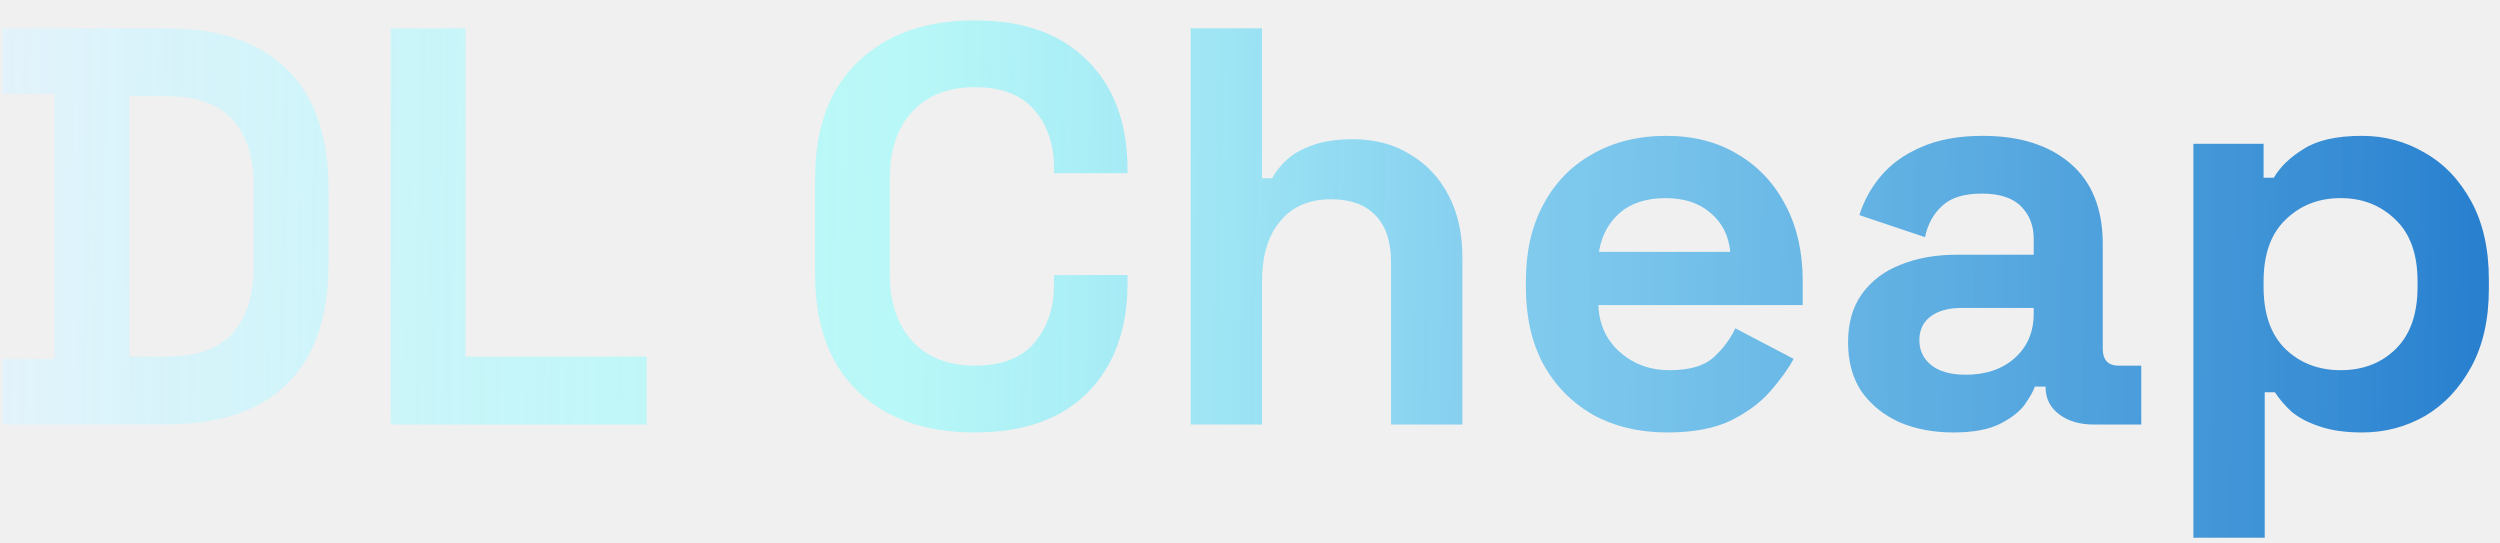
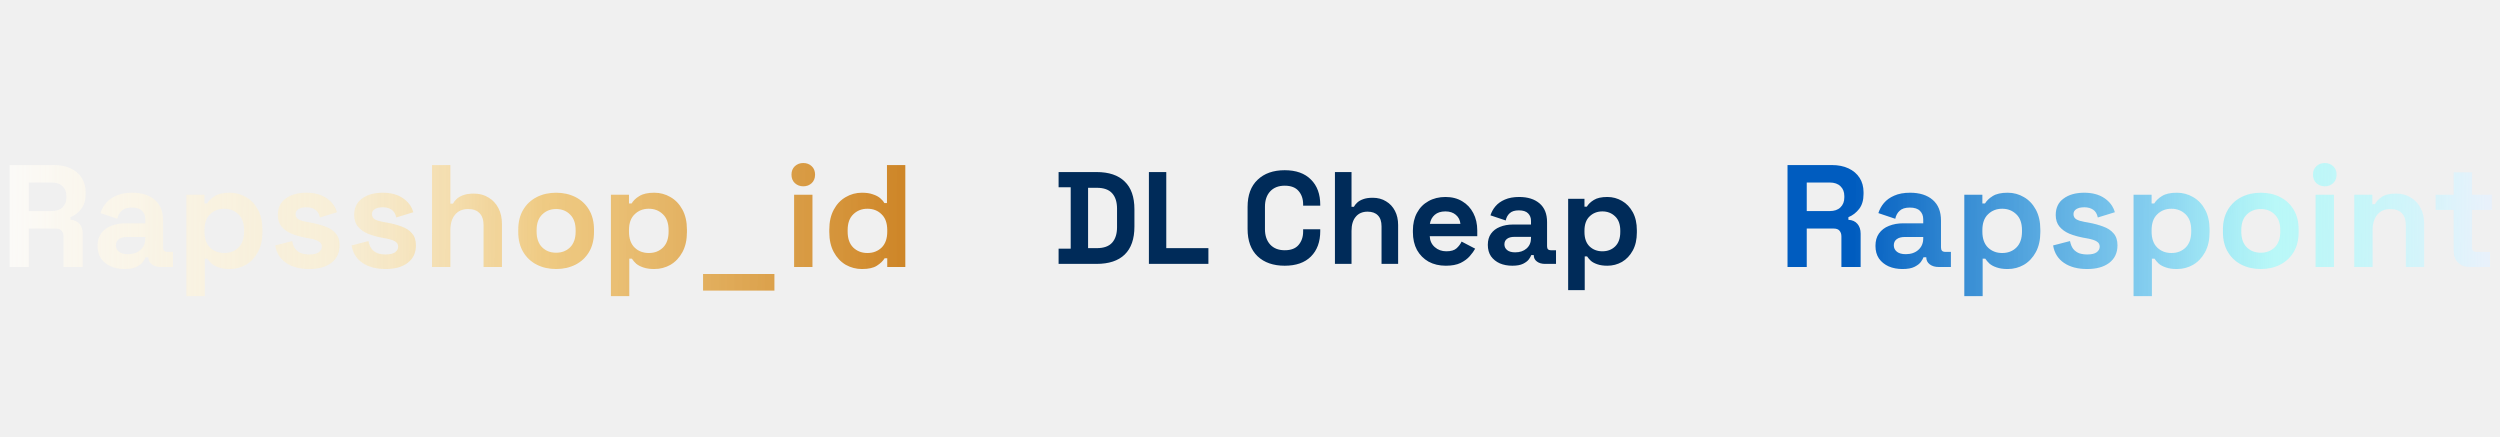
- <svg xmlns="http://www.w3.org/2000/svg" width="106" height="23" viewBox="0 0 106 23" fill="none">
-   <path d="M0.104 18V15.216H2.312V3.984H0.104V1.2H7.016C9.272 1.2 10.984 1.776 12.152 2.928C13.336 4.064 13.928 5.76 13.928 8.016V11.184C13.928 13.44 13.336 15.144 12.152 16.296C10.984 17.432 9.272 18 7.016 18H0.104ZM5.48 15.12H7.064C8.344 15.12 9.28 14.784 9.872 14.112C10.464 13.44 10.76 12.496 10.76 11.28V7.92C10.76 6.688 10.464 5.744 9.872 5.088C9.28 4.416 8.344 4.08 7.064 4.08H5.48V15.12ZM16.568 18V1.2H19.736V15.12H27.416V18H16.568ZM41.327 18.336C39.247 18.336 37.599 17.76 36.383 16.608C35.167 15.44 34.559 13.776 34.559 11.616V7.584C34.559 5.424 35.167 3.768 36.383 2.616C37.599 1.448 39.247 0.864 41.327 0.864C43.391 0.864 44.983 1.432 46.103 2.568C47.239 3.688 47.807 5.232 47.807 7.2V7.344H44.687V7.104C44.687 6.112 44.407 5.296 43.847 4.656C43.303 4.016 42.463 3.696 41.327 3.696C40.207 3.696 39.327 4.04 38.687 4.728C38.047 5.416 37.727 6.352 37.727 7.536V11.664C37.727 12.832 38.047 13.768 38.687 14.472C39.327 15.16 40.207 15.504 41.327 15.504C42.463 15.504 43.303 15.184 43.847 14.544C44.407 13.888 44.687 13.072 44.687 12.096V11.664H47.807V12C47.807 13.968 47.239 15.52 46.103 16.656C44.983 17.776 43.391 18.336 41.327 18.336ZM50.485 18V1.2H53.509V7.56H53.941C54.069 7.304 54.269 7.048 54.541 6.792C54.813 6.536 55.173 6.328 55.621 6.168C56.085 5.992 56.669 5.904 57.373 5.904C58.301 5.904 59.109 6.12 59.797 6.552C60.501 6.968 61.045 7.552 61.429 8.304C61.813 9.04 62.005 9.904 62.005 10.896V18H58.981V11.136C58.981 10.24 58.757 9.568 58.309 9.12C57.877 8.672 57.253 8.448 56.437 8.448C55.509 8.448 54.789 8.76 54.277 9.384C53.765 9.992 53.509 10.848 53.509 11.952V18H50.485ZM70.698 18.336C69.514 18.336 68.466 18.088 67.554 17.592C66.658 17.08 65.954 16.368 65.442 15.456C64.946 14.528 64.698 13.44 64.698 12.192V11.904C64.698 10.656 64.946 9.576 65.442 8.664C65.938 7.736 66.634 7.024 67.53 6.528C68.426 6.016 69.466 5.76 70.65 5.76C71.818 5.76 72.834 6.024 73.698 6.552C74.562 7.064 75.234 7.784 75.714 8.712C76.194 9.624 76.434 10.688 76.434 11.904V12.936H67.77C67.802 13.752 68.106 14.416 68.682 14.928C69.258 15.44 69.962 15.696 70.794 15.696C71.642 15.696 72.266 15.512 72.666 15.144C73.066 14.776 73.37 14.368 73.578 13.92L76.05 15.216C75.826 15.632 75.498 16.088 75.066 16.584C74.65 17.064 74.09 17.48 73.386 17.832C72.682 18.168 71.786 18.336 70.698 18.336ZM67.794 10.68H73.362C73.298 9.992 73.018 9.44 72.522 9.024C72.042 8.608 71.41 8.4 70.626 8.4C69.81 8.4 69.162 8.608 68.682 9.024C68.202 9.44 67.906 9.992 67.794 10.68ZM82.821 18.336C81.973 18.336 81.213 18.192 80.541 17.904C79.869 17.6 79.333 17.168 78.933 16.608C78.549 16.032 78.357 15.336 78.357 14.52C78.357 13.704 78.549 13.024 78.933 12.48C79.333 11.92 79.877 11.504 80.565 11.232C81.269 10.944 82.069 10.8 82.965 10.8H86.229V10.128C86.229 9.568 86.053 9.112 85.701 8.76C85.349 8.392 84.789 8.208 84.021 8.208C83.269 8.208 82.709 8.384 82.341 8.736C81.973 9.072 81.733 9.512 81.621 10.056L78.837 9.12C79.029 8.512 79.333 7.96 79.749 7.464C80.181 6.952 80.749 6.544 81.453 6.24C82.173 5.92 83.045 5.76 84.069 5.76C85.637 5.76 86.877 6.152 87.789 6.936C88.701 7.72 89.157 8.856 89.157 10.344V14.784C89.157 15.264 89.381 15.504 89.829 15.504H90.789V18H88.773C88.181 18 87.693 17.856 87.309 17.568C86.925 17.28 86.733 16.896 86.733 16.416V16.392H86.277C86.213 16.584 86.069 16.84 85.845 17.16C85.621 17.464 85.269 17.736 84.789 17.976C84.309 18.216 83.653 18.336 82.821 18.336ZM83.349 15.888C84.197 15.888 84.885 15.656 85.413 15.192C85.957 14.712 86.229 14.08 86.229 13.296V13.056H83.181C82.621 13.056 82.181 13.176 81.861 13.416C81.541 13.656 81.381 13.992 81.381 14.424C81.381 14.856 81.549 15.208 81.885 15.48C82.221 15.752 82.709 15.888 83.349 15.888ZM93 22.8V6.096H95.976V7.536H96.408C96.68 7.072 97.104 6.664 97.68 6.312C98.256 5.944 99.08 5.76 100.152 5.76C101.112 5.76 102 6 102.816 6.48C103.632 6.944 104.288 7.632 104.784 8.544C105.28 9.456 105.528 10.56 105.528 11.856V12.24C105.528 13.536 105.28 14.64 104.784 15.552C104.288 16.464 103.632 17.16 102.816 17.64C102 18.104 101.112 18.336 100.152 18.336C99.432 18.336 98.824 18.248 98.328 18.072C97.848 17.912 97.456 17.704 97.152 17.448C96.864 17.176 96.632 16.904 96.456 16.632H96.024V22.8H93ZM99.24 15.696C100.184 15.696 100.96 15.4 101.568 14.808C102.192 14.2 102.504 13.32 102.504 12.168V11.928C102.504 10.776 102.192 9.904 101.568 9.312C100.944 8.704 100.168 8.4 99.24 8.4C98.312 8.4 97.536 8.704 96.912 9.312C96.288 9.904 95.976 10.776 95.976 11.928V12.168C95.976 13.32 96.288 14.2 96.912 14.808C97.536 15.4 98.312 15.696 99.24 15.696Z" fill="url(#paint0_linear_997_1606)" />
+ <svg xmlns="http://www.w3.org/2000/svg" width="412" height="72" viewBox="0 0 412 72" fill="none">
+   <path d="M1.584 44V27.2H8.88C9.936 27.2 10.856 27.384 11.64 27.752C12.424 28.12 13.032 28.64 13.464 29.312C13.896 29.984 14.112 30.776 14.112 31.688V31.976C14.112 32.984 13.872 33.8 13.392 34.424C12.912 35.048 12.32 35.504 11.616 35.792V36.224C12.256 36.256 12.752 36.48 13.104 36.896C13.456 37.296 13.632 37.832 13.632 38.504V44H10.464V38.96C10.464 38.576 10.36 38.264 10.152 38.024C9.96 37.784 9.632 37.664 9.168 37.664H4.752V44H1.584ZM4.752 34.784H8.544C9.296 34.784 9.88 34.584 10.296 34.184C10.728 33.768 10.944 33.224 10.944 32.552V32.312C10.944 31.64 10.736 31.104 10.32 30.704C9.904 30.288 9.312 30.08 8.544 30.08H4.752V34.784ZM20.54 44.336C19.692 44.336 18.932 44.192 18.26 43.904C17.588 43.6 17.052 43.168 16.652 42.608C16.268 42.032 16.076 41.336 16.076 40.52C16.076 39.704 16.268 39.024 16.652 38.48C17.052 37.92 17.596 37.504 18.284 37.232C18.988 36.944 19.788 36.8 20.684 36.8H23.948V36.128C23.948 35.568 23.772 35.112 23.42 34.76C23.068 34.392 22.508 34.208 21.74 34.208C20.988 34.208 20.428 34.384 20.06 34.736C19.692 35.072 19.452 35.512 19.34 36.056L16.556 35.12C16.748 34.512 17.052 33.96 17.468 33.464C17.9 32.952 18.468 32.544 19.172 32.24C19.892 31.92 20.764 31.76 21.788 31.76C23.356 31.76 24.596 32.152 25.508 32.936C26.42 33.72 26.876 34.856 26.876 36.344V40.784C26.876 41.264 27.1 41.504 27.548 41.504H28.508V44H26.492C25.9 44 25.412 43.856 25.028 43.568C24.644 43.28 24.452 42.896 24.452 42.416V42.392H23.996C23.932 42.584 23.788 42.84 23.564 43.16C23.34 43.464 22.988 43.736 22.508 43.976C22.028 44.216 21.372 44.336 20.54 44.336ZM21.068 41.888C21.916 41.888 22.604 41.656 23.132 41.192C23.676 40.712 23.948 40.08 23.948 39.296V39.056H20.9C20.34 39.056 19.9 39.176 19.58 39.416C19.26 39.656 19.1 39.992 19.1 40.424C19.1 40.856 19.268 41.208 19.604 41.48C19.94 41.752 20.428 41.888 21.068 41.888ZM30.719 48.8V32.096H33.695V33.536H34.127C34.399 33.072 34.823 32.664 35.399 32.312C35.975 31.944 36.799 31.76 37.871 31.76C38.831 31.76 39.719 32 40.535 32.48C41.351 32.944 42.007 33.632 42.503 34.544C42.999 35.456 43.247 36.56 43.247 37.856V38.24C43.247 39.536 42.999 40.64 42.503 41.552C42.007 42.464 41.351 43.16 40.535 43.64C39.719 44.104 38.831 44.336 37.871 44.336C37.151 44.336 36.543 44.248 36.047 44.072C35.567 43.912 35.175 43.704 34.871 43.448C34.583 43.176 34.351 42.904 34.175 42.632H33.743V48.8H30.719ZM36.959 41.696C37.903 41.696 38.679 41.4 39.287 40.808C39.911 40.2 40.223 39.32 40.223 38.168V37.928C40.223 36.776 39.911 35.904 39.287 35.312C38.663 34.704 37.887 34.4 36.959 34.4C36.031 34.4 35.255 34.704 34.631 35.312C34.007 35.904 33.695 36.776 33.695 37.928V38.168C33.695 39.32 34.007 40.2 34.631 40.808C35.255 41.4 36.031 41.696 36.959 41.696ZM50.968 44.336C49.416 44.336 48.144 44 47.152 43.328C46.16 42.656 45.56 41.696 45.352 40.448L48.136 39.728C48.248 40.288 48.432 40.728 48.688 41.048C48.96 41.368 49.288 41.6 49.672 41.744C50.072 41.872 50.504 41.936 50.968 41.936C51.672 41.936 52.192 41.816 52.528 41.576C52.864 41.32 53.032 41.008 53.032 40.64C53.032 40.272 52.872 39.992 52.552 39.8C52.232 39.592 51.72 39.424 51.016 39.296L50.344 39.176C49.512 39.016 48.752 38.8 48.064 38.528C47.376 38.24 46.824 37.848 46.408 37.352C45.992 36.856 45.784 36.216 45.784 35.432C45.784 34.248 46.216 33.344 47.08 32.72C47.944 32.08 49.08 31.76 50.488 31.76C51.816 31.76 52.92 32.056 53.8 32.648C54.68 33.24 55.256 34.016 55.528 34.976L52.72 35.84C52.592 35.232 52.328 34.8 51.928 34.544C51.544 34.288 51.064 34.16 50.488 34.16C49.912 34.16 49.472 34.264 49.168 34.472C48.864 34.664 48.712 34.936 48.712 35.288C48.712 35.672 48.872 35.96 49.192 36.152C49.512 36.328 49.944 36.464 50.488 36.56L51.16 36.68C52.056 36.84 52.864 37.056 53.584 37.328C54.32 37.584 54.896 37.96 55.312 38.456C55.744 38.936 55.96 39.592 55.96 40.424C55.96 41.672 55.504 42.64 54.592 43.328C53.696 44 52.488 44.336 50.968 44.336ZM63.554 44.336C62.002 44.336 60.73 44 59.738 43.328C58.746 42.656 58.146 41.696 57.938 40.448L60.722 39.728C60.834 40.288 61.018 40.728 61.274 41.048C61.546 41.368 61.874 41.6 62.258 41.744C62.658 41.872 63.09 41.936 63.554 41.936C64.258 41.936 64.778 41.816 65.114 41.576C65.45 41.32 65.618 41.008 65.618 40.64C65.618 40.272 65.458 39.992 65.138 39.8C64.818 39.592 64.306 39.424 63.602 39.296L62.93 39.176C62.098 39.016 61.338 38.8 60.65 38.528C59.962 38.24 59.41 37.848 58.994 37.352C58.578 36.856 58.37 36.216 58.37 35.432C58.37 34.248 58.802 33.344 59.666 32.72C60.53 32.08 61.666 31.76 63.074 31.76C64.402 31.76 65.506 32.056 66.386 32.648C67.266 33.24 67.842 34.016 68.114 34.976L65.306 35.84C65.178 35.232 64.914 34.8 64.514 34.544C64.13 34.288 63.65 34.16 63.074 34.16C62.498 34.16 62.058 34.264 61.754 34.472C61.45 34.664 61.298 34.936 61.298 35.288C61.298 35.672 61.458 35.96 61.778 36.152C62.098 36.328 62.53 36.464 63.074 36.56L63.746 36.68C64.642 36.84 65.45 37.056 66.17 37.328C66.906 37.584 67.482 37.96 67.898 38.456C68.33 38.936 68.546 39.592 68.546 40.424C68.546 41.672 68.09 42.64 67.178 43.328C66.282 44 65.074 44.336 63.554 44.336ZM71.196 44V27.2H74.22V33.56H74.652C74.78 33.304 74.98 33.048 75.252 32.792C75.524 32.536 75.884 32.328 76.332 32.168C76.796 31.992 77.38 31.904 78.084 31.904C79.012 31.904 79.82 32.12 80.508 32.552C81.212 32.968 81.756 33.552 82.14 34.304C82.524 35.04 82.716 35.904 82.716 36.896V44H79.692V37.136C79.692 36.24 79.468 35.568 79.02 35.12C78.588 34.672 77.964 34.448 77.148 34.448C76.22 34.448 75.5 34.76 74.988 35.384C74.476 35.992 74.22 36.848 74.22 37.952V44H71.196ZM91.649 44.336C90.465 44.336 89.401 44.096 88.457 43.616C87.513 43.136 86.769 42.44 86.225 41.528C85.681 40.616 85.409 39.52 85.409 38.24V37.856C85.409 36.576 85.681 35.48 86.225 34.568C86.769 33.656 87.513 32.96 88.457 32.48C89.401 32 90.465 31.76 91.649 31.76C92.833 31.76 93.897 32 94.841 32.48C95.785 32.96 96.529 33.656 97.073 34.568C97.617 35.48 97.889 36.576 97.889 37.856V38.24C97.889 39.52 97.617 40.616 97.073 41.528C96.529 42.44 95.785 43.136 94.841 43.616C93.897 44.096 92.833 44.336 91.649 44.336ZM91.649 41.648C92.577 41.648 93.345 41.352 93.953 40.76C94.561 40.152 94.865 39.288 94.865 38.168V37.928C94.865 36.808 94.561 35.952 93.953 35.36C93.361 34.752 92.593 34.448 91.649 34.448C90.721 34.448 89.953 34.752 89.345 35.36C88.737 35.952 88.433 36.808 88.433 37.928V38.168C88.433 39.288 88.737 40.152 89.345 40.76C89.953 41.352 90.721 41.648 91.649 41.648ZM100.68 48.8V32.096H103.656V33.536H104.088C104.36 33.072 104.784 32.664 105.36 32.312C105.936 31.944 106.76 31.76 107.832 31.76C108.792 31.76 109.68 32 110.496 32.48C111.312 32.944 111.968 33.632 112.464 34.544C112.96 35.456 113.208 36.56 113.208 37.856V38.24C113.208 39.536 112.96 40.64 112.464 41.552C111.968 42.464 111.312 43.16 110.496 43.64C109.68 44.104 108.792 44.336 107.832 44.336C107.112 44.336 106.504 44.248 106.008 44.072C105.528 43.912 105.136 43.704 104.832 43.448C104.544 43.176 104.312 42.904 104.136 42.632H103.704V48.8H100.68ZM106.92 41.696C107.864 41.696 108.64 41.4 109.248 40.808C109.872 40.2 110.184 39.32 110.184 38.168V37.928C110.184 36.776 109.872 35.904 109.248 35.312C108.624 34.704 107.848 34.4 106.92 34.4C105.992 34.4 105.216 34.704 104.592 35.312C103.968 35.904 103.656 36.776 103.656 37.928V38.168C103.656 39.32 103.968 40.2 104.592 40.808C105.216 41.4 105.992 41.696 106.92 41.696ZM115.865 47.888V45.152H127.625V47.888H115.865ZM130.868 44V32.096H133.892V44H130.868ZM132.38 30.704C131.836 30.704 131.372 30.528 130.988 30.176C130.62 29.824 130.436 29.36 130.436 28.784C130.436 28.208 130.62 27.744 130.988 27.392C131.372 27.04 131.836 26.864 132.38 26.864C132.94 26.864 133.404 27.04 133.772 27.392C134.14 27.744 134.324 28.208 134.324 28.784C134.324 29.36 134.14 29.824 133.772 30.176C133.404 30.528 132.94 30.704 132.38 30.704ZM142.043 44.336C141.099 44.336 140.211 44.104 139.379 43.64C138.563 43.16 137.907 42.464 137.411 41.552C136.915 40.64 136.667 39.536 136.667 38.24V37.856C136.667 36.56 136.915 35.456 137.411 34.544C137.907 33.632 138.563 32.944 139.379 32.48C140.195 32 141.083 31.76 142.043 31.76C142.763 31.76 143.363 31.848 143.843 32.024C144.339 32.184 144.739 32.392 145.043 32.648C145.347 32.904 145.579 33.176 145.739 33.464H146.171V27.2H149.195V44H146.219V42.56H145.787C145.515 43.008 145.091 43.416 144.515 43.784C143.955 44.152 143.131 44.336 142.043 44.336ZM142.955 41.696C143.883 41.696 144.659 41.4 145.283 40.808C145.907 40.2 146.219 39.32 146.219 38.168V37.928C146.219 36.776 145.907 35.904 145.283 35.312C144.675 34.704 143.899 34.4 142.955 34.4C142.027 34.4 141.251 34.704 140.627 35.312C140.003 35.904 139.691 36.776 139.691 37.928V38.168C139.691 39.32 140.003 40.2 140.627 40.808C141.251 41.4 142.027 41.696 142.955 41.696Z" fill="url(#paint0_linear_1506_403)" />
+   <g clip-path="url(#clip0_1506_403)">
+     <path d="M174.456 43.489V40.981H176.451V30.862H174.456V28.354H180.704C182.743 28.354 184.291 28.873 185.346 29.91C186.417 30.934 186.952 32.462 186.952 34.494V37.348C186.952 39.381 186.417 40.916 185.346 41.954C184.291 42.977 182.743 43.489 180.704 43.489H174.456ZM179.315 40.894H180.747C181.904 40.894 182.75 40.592 183.285 39.986C183.821 39.381 184.088 38.53 184.088 37.435V34.408C184.088 33.298 183.821 32.447 183.285 31.856C182.75 31.251 181.904 30.948 180.747 30.948H179.315V40.894ZM189.339 43.489V28.354H192.202V40.894H199.145V43.489H189.339ZM211.72 43.791C209.839 43.791 208.35 43.273 207.25 42.235C206.151 41.182 205.602 39.683 205.602 37.737V34.105C205.602 32.159 206.151 30.667 207.25 29.629C208.35 28.577 209.839 28.051 211.72 28.051C213.585 28.051 215.025 28.563 216.037 29.586C217.064 30.595 217.577 31.986 217.577 33.759V33.889H214.757V33.673C214.757 32.779 214.504 32.044 213.998 31.467C213.506 30.891 212.747 30.602 211.72 30.602C210.707 30.602 209.912 30.912 209.333 31.532C208.755 32.152 208.465 32.995 208.465 34.062V37.781C208.465 38.833 208.755 39.676 209.333 40.31C209.912 40.93 210.707 41.24 211.72 41.24C212.747 41.24 213.506 40.952 213.998 40.375C214.504 39.784 214.757 39.049 214.757 38.17V37.781H217.577V38.083C217.577 39.856 217.064 41.255 216.037 42.278C215.025 43.287 213.585 43.791 211.72 43.791ZM219.997 43.489V28.354H222.731V34.083H223.122C223.237 33.853 223.418 33.622 223.664 33.392C223.91 33.161 224.235 32.974 224.64 32.829C225.06 32.671 225.588 32.592 226.224 32.592C227.063 32.592 227.793 32.786 228.415 33.175C229.051 33.55 229.543 34.076 229.89 34.754C230.238 35.417 230.411 36.195 230.411 37.089V43.489H227.677V37.305C227.677 36.498 227.475 35.892 227.07 35.489C226.679 35.085 226.115 34.883 225.378 34.883C224.539 34.883 223.888 35.164 223.425 35.727C222.962 36.274 222.731 37.046 222.731 38.04V43.489H219.997ZM238.269 43.791C237.199 43.791 236.251 43.568 235.427 43.121C234.617 42.66 233.981 42.019 233.518 41.197C233.07 40.361 232.845 39.381 232.845 38.256V37.997C232.845 36.873 233.07 35.9 233.518 35.078C233.966 34.242 234.596 33.6 235.405 33.154C236.216 32.692 237.156 32.462 238.226 32.462C239.282 32.462 240.2 32.7 240.981 33.175C241.762 33.636 242.369 34.285 242.803 35.121C243.237 35.943 243.454 36.901 243.454 37.997V38.927H235.622C235.652 39.662 235.926 40.26 236.447 40.721C236.967 41.182 237.604 41.413 238.356 41.413C239.123 41.413 239.687 41.247 240.048 40.916C240.41 40.584 240.685 40.217 240.872 39.813L243.107 40.981C242.905 41.355 242.608 41.766 242.217 42.213C241.842 42.646 241.336 43.02 240.699 43.337C240.063 43.64 239.253 43.791 238.269 43.791ZM235.644 36.894H240.677C240.62 36.274 240.366 35.777 239.918 35.402C239.484 35.028 238.913 34.84 238.204 34.84C237.466 34.84 236.881 35.028 236.447 35.402C236.013 35.777 235.745 36.274 235.644 36.894ZM249.228 43.791C248.462 43.791 247.775 43.662 247.167 43.402C246.56 43.128 246.075 42.739 245.714 42.235C245.366 41.716 245.193 41.089 245.193 40.354C245.193 39.618 245.366 39.006 245.714 38.516C246.075 38.011 246.567 37.636 247.189 37.392C247.826 37.132 248.549 37.002 249.358 37.002H252.309V36.397C252.309 35.892 252.15 35.482 251.832 35.164C251.514 34.833 251.007 34.667 250.313 34.667C249.633 34.667 249.127 34.826 248.794 35.143C248.462 35.446 248.245 35.842 248.143 36.332L245.627 35.489C245.8 34.941 246.075 34.444 246.451 33.997C246.842 33.536 247.355 33.168 247.992 32.894C248.642 32.606 249.431 32.462 250.356 32.462C251.774 32.462 252.895 32.815 253.719 33.521C254.543 34.228 254.956 35.251 254.956 36.592V40.592C254.956 41.024 255.158 41.24 255.563 41.24H256.431V43.489H254.609C254.074 43.489 253.632 43.359 253.285 43.1C252.938 42.84 252.764 42.494 252.764 42.062V42.04H252.352C252.295 42.213 252.165 42.444 251.962 42.732C251.759 43.006 251.441 43.251 251.007 43.467C250.573 43.683 249.98 43.791 249.228 43.791ZM249.705 41.586C250.472 41.586 251.094 41.377 251.571 40.959C252.063 40.527 252.309 39.957 252.309 39.251V39.035H249.554C249.048 39.035 248.65 39.143 248.36 39.359C248.071 39.575 247.926 39.878 247.926 40.267C247.926 40.656 248.078 40.974 248.382 41.218C248.686 41.464 249.127 41.586 249.705 41.586ZM258.43 47.813V32.764H261.12V34.062H261.51C261.756 33.644 262.139 33.276 262.66 32.959C263.181 32.627 263.926 32.462 264.895 32.462C265.762 32.462 266.565 32.678 267.303 33.11C268.04 33.528 268.634 34.148 269.082 34.97C269.53 35.791 269.754 36.786 269.754 37.954V38.3C269.754 39.467 269.53 40.462 269.082 41.283C268.634 42.105 268.04 42.732 267.303 43.164C266.565 43.583 265.762 43.791 264.895 43.791C264.244 43.791 263.694 43.712 263.246 43.554C262.812 43.41 262.458 43.222 262.183 42.992C261.922 42.746 261.713 42.501 261.554 42.256H261.163V47.813H258.43ZM264.07 41.413C264.924 41.413 265.625 41.147 266.175 40.613C266.739 40.065 267.021 39.273 267.021 38.235V38.019C267.021 36.981 266.739 36.195 266.175 35.662C265.611 35.114 264.909 34.84 264.07 34.84C263.232 34.84 262.53 35.114 261.966 35.662C261.402 36.195 261.12 36.981 261.12 38.019V38.235C261.12 39.273 261.402 40.065 261.966 40.613C262.53 41.147 263.232 41.413 264.07 41.413Z" fill="#002B59" />
+   </g>
+   <path d="M294.584 44V27.2H301.88C302.936 27.2 303.856 27.384 304.64 27.752C305.424 28.12 306.032 28.64 306.464 29.312C306.896 29.984 307.112 30.776 307.112 31.688V31.976C307.112 32.984 306.872 33.8 306.392 34.424C305.912 35.048 305.32 35.504 304.616 35.792V36.224C305.256 36.256 305.752 36.48 306.104 36.896C306.456 37.296 306.632 37.832 306.632 38.504V44H303.464V38.96C303.464 38.576 303.36 38.264 303.152 38.024C302.96 37.784 302.632 37.664 302.168 37.664H297.752V44H294.584ZM297.752 34.784H301.544C302.296 34.784 302.88 34.584 303.296 34.184C303.728 33.768 303.944 33.224 303.944 32.552V32.312C303.944 31.64 303.736 31.104 303.32 30.704C302.904 30.288 302.312 30.08 301.544 30.08H297.752V34.784ZM313.54 44.336C312.692 44.336 311.932 44.192 311.26 43.904C310.588 43.6 310.052 43.168 309.652 42.608C309.268 42.032 309.076 41.336 309.076 40.52C309.076 39.704 309.268 39.024 309.652 38.48C310.052 37.92 310.596 37.504 311.284 37.232C311.988 36.944 312.788 36.8 313.684 36.8H316.948V36.128C316.948 35.568 316.772 35.112 316.42 34.76C316.068 34.392 315.508 34.208 314.74 34.208C313.988 34.208 313.428 34.384 313.06 34.736C312.692 35.072 312.452 35.512 312.34 36.056L309.556 35.12C309.748 34.512 310.052 33.96 310.468 33.464C310.9 32.952 311.468 32.544 312.172 32.24C312.892 31.92 313.764 31.76 314.788 31.76C316.356 31.76 317.596 32.152 318.508 32.936C319.42 33.72 319.876 34.856 319.876 36.344V40.784C319.876 41.264 320.1 41.504 320.548 41.504H321.508V44H319.492C318.9 44 318.412 43.856 318.028 43.568C317.644 43.28 317.452 42.896 317.452 42.416V42.392H316.996C316.932 42.584 316.788 42.84 316.564 43.16C316.34 43.464 315.988 43.736 315.508 43.976C315.028 44.216 314.372 44.336 313.54 44.336ZM314.068 41.888C314.916 41.888 315.604 41.656 316.132 41.192C316.676 40.712 316.948 40.08 316.948 39.296V39.056H313.9C313.34 39.056 312.9 39.176 312.58 39.416C312.26 39.656 312.1 39.992 312.1 40.424C312.1 40.856 312.268 41.208 312.604 41.48C312.94 41.752 313.428 41.888 314.068 41.888ZM323.719 48.8V32.096H326.695V33.536H327.127C327.399 33.072 327.823 32.664 328.399 32.312C328.975 31.944 329.799 31.76 330.871 31.76C331.831 31.76 332.719 32 333.535 32.48C334.351 32.944 335.007 33.632 335.503 34.544C335.999 35.456 336.247 36.56 336.247 37.856V38.24C336.247 39.536 335.999 40.64 335.503 41.552C335.007 42.464 334.351 43.16 333.535 43.64C332.719 44.104 331.831 44.336 330.871 44.336C330.151 44.336 329.543 44.248 329.047 44.072C328.567 43.912 328.175 43.704 327.871 43.448C327.583 43.176 327.351 42.904 327.175 42.632H326.743V48.8H323.719ZM329.959 41.696C330.903 41.696 331.679 41.4 332.287 40.808C332.911 40.2 333.223 39.32 333.223 38.168V37.928C333.223 36.776 332.911 35.904 332.287 35.312C331.663 34.704 330.887 34.4 329.959 34.4C329.031 34.4 328.255 34.704 327.631 35.312C327.007 35.904 326.695 36.776 326.695 37.928V38.168C326.695 39.32 327.007 40.2 327.631 40.808C328.255 41.4 329.031 41.696 329.959 41.696ZM343.968 44.336C342.416 44.336 341.144 44 340.152 43.328C339.16 42.656 338.56 41.696 338.352 40.448L341.136 39.728C341.248 40.288 341.432 40.728 341.688 41.048C341.96 41.368 342.288 41.6 342.672 41.744C343.072 41.872 343.504 41.936 343.968 41.936C344.672 41.936 345.192 41.816 345.528 41.576C345.864 41.32 346.032 41.008 346.032 40.64C346.032 40.272 345.872 39.992 345.552 39.8C345.232 39.592 344.72 39.424 344.016 39.296L343.344 39.176C342.512 39.016 341.752 38.8 341.064 38.528C340.376 38.24 339.824 37.848 339.408 37.352C338.992 36.856 338.784 36.216 338.784 35.432C338.784 34.248 339.216 33.344 340.08 32.72C340.944 32.08 342.08 31.76 343.488 31.76C344.816 31.76 345.92 32.056 346.8 32.648C347.68 33.24 348.256 34.016 348.528 34.976L345.72 35.84C345.592 35.232 345.328 34.8 344.928 34.544C344.544 34.288 344.064 34.16 343.488 34.16C342.912 34.16 342.472 34.264 342.168 34.472C341.864 34.664 341.712 34.936 341.712 35.288C341.712 35.672 341.872 35.96 342.192 36.152C342.512 36.328 342.944 36.464 343.488 36.56L344.16 36.68C345.056 36.84 345.864 37.056 346.584 37.328C347.32 37.584 347.896 37.96 348.312 38.456C348.744 38.936 348.96 39.592 348.96 40.424C348.96 41.672 348.504 42.64 347.592 43.328C346.696 44 345.488 44.336 343.968 44.336ZM351.61 48.8V32.096H354.586V33.536H355.018C355.29 33.072 355.714 32.664 356.29 32.312C356.866 31.944 357.69 31.76 358.762 31.76C359.722 31.76 360.61 32 361.426 32.48C362.242 32.944 362.898 33.632 363.394 34.544C363.89 35.456 364.138 36.56 364.138 37.856V38.24C364.138 39.536 363.89 40.64 363.394 41.552C362.898 42.464 362.242 43.16 361.426 43.64C360.61 44.104 359.722 44.336 358.762 44.336C358.042 44.336 357.434 44.248 356.938 44.072C356.458 43.912 356.066 43.704 355.762 43.448C355.474 43.176 355.242 42.904 355.066 42.632H354.634V48.8H351.61ZM357.85 41.696C358.794 41.696 359.57 41.4 360.178 40.808C360.802 40.2 361.114 39.32 361.114 38.168V37.928C361.114 36.776 360.802 35.904 360.178 35.312C359.554 34.704 358.778 34.4 357.85 34.4C356.922 34.4 356.146 34.704 355.522 35.312C354.898 35.904 354.586 36.776 354.586 37.928V38.168C354.586 39.32 354.898 40.2 355.522 40.808C356.146 41.4 356.922 41.696 357.85 41.696ZM372.578 44.336C371.394 44.336 370.33 44.096 369.386 43.616C368.442 43.136 367.698 42.44 367.154 41.528C366.61 40.616 366.338 39.52 366.338 38.24V37.856C366.338 36.576 366.61 35.48 367.154 34.568C367.698 33.656 368.442 32.96 369.386 32.48C370.33 32 371.394 31.76 372.578 31.76C373.762 31.76 374.826 32 375.77 32.48C376.714 32.96 377.458 33.656 378.002 34.568C378.546 35.48 378.818 36.576 378.818 37.856V38.24C378.818 39.52 378.546 40.616 378.002 41.528C377.458 42.44 376.714 43.136 375.77 43.616C374.826 44.096 373.762 44.336 372.578 44.336ZM372.578 41.648C373.506 41.648 374.274 41.352 374.882 40.76C375.49 40.152 375.794 39.288 375.794 38.168V37.928C375.794 36.808 375.49 35.952 374.882 35.36C374.29 34.752 373.522 34.448 372.578 34.448C371.65 34.448 370.882 34.752 370.274 35.36C369.666 35.952 369.362 36.808 369.362 37.928V38.168C369.362 39.288 369.666 40.152 370.274 40.76C370.882 41.352 371.65 41.648 372.578 41.648ZM381.61 44V32.096H384.634V44H381.61ZM383.122 30.704C382.578 30.704 382.114 30.528 381.73 30.176C381.362 29.824 381.178 29.36 381.178 28.784C381.178 28.208 381.362 27.744 381.73 27.392C382.114 27.04 382.578 26.864 383.122 26.864C383.682 26.864 384.146 27.04 384.514 27.392C384.882 27.744 385.066 28.208 385.066 28.784C385.066 29.36 384.882 29.824 384.514 30.176C384.146 30.528 383.682 30.704 383.122 30.704ZM387.985 44V32.096H390.961V33.656H391.393C391.585 33.24 391.945 32.848 392.473 32.48C393.001 32.096 393.801 31.904 394.873 31.904C395.801 31.904 396.609 32.12 397.297 32.552C398.001 32.968 398.545 33.552 398.929 34.304C399.313 35.04 399.505 35.904 399.505 36.896V44H396.481V37.136C396.481 36.24 396.257 35.568 395.809 35.12C395.377 34.672 394.753 34.448 393.937 34.448C393.009 34.448 392.289 34.76 391.777 35.384C391.265 35.992 391.009 36.848 391.009 37.952V44H387.985ZM407.006 44C406.222 44 405.582 43.76 405.086 43.28C404.606 42.784 404.366 42.128 404.366 41.312V34.592H401.39V32.096H404.366V28.4H407.39V32.096H410.654V34.592H407.39V40.784C407.39 41.264 407.614 41.504 408.062 41.504H410.366V44H407.006Z" fill="url(#paint1_linear_1506_403)" />
  <defs>
-     <linearGradient id="paint0_linear_997_1606" x1="-14.787" y1="11.8" x2="143.744" y2="14" gradientUnits="userSpaceOnUse">
+     <linearGradient id="paint0_linear_1506_403" x1="-19.277" y1="41.4" x2="202.407" y2="42.834" gradientUnits="userSpaceOnUse">
+       <stop offset="0.073" stop-color="white" stop-opacity="0.75" />
+       <stop offset="0.333" stop-color="#FFEDBF" stop-opacity="0.5" />
+       <stop offset="0.488" stop-color="#EFBF61" stop-opacity="0.75" />
+       <stop offset="0.854" stop-color="#BF6700" />
+     </linearGradient>
+     <linearGradient id="paint1_linear_1506_403" x1="419.5" y1="36" x2="286.019" y2="34.418" gradientUnits="userSpaceOnUse">
      <stop offset="0.073" stop-color="#E6F2FF" stop-opacity="0.75" />
      <stop offset="0.333" stop-color="#81FFFF" stop-opacity="0.5" />
      <stop offset="0.488" stop-color="#61C3EF" stop-opacity="0.75" />
      <stop offset="0.854" stop-color="#005CBF" />
    </linearGradient>
+     <clipPath id="clip0_1506_403">
+       <rect width="96" height="20" fill="white" transform="translate(174 28)" />
+     </clipPath>
  </defs>
</svg>
